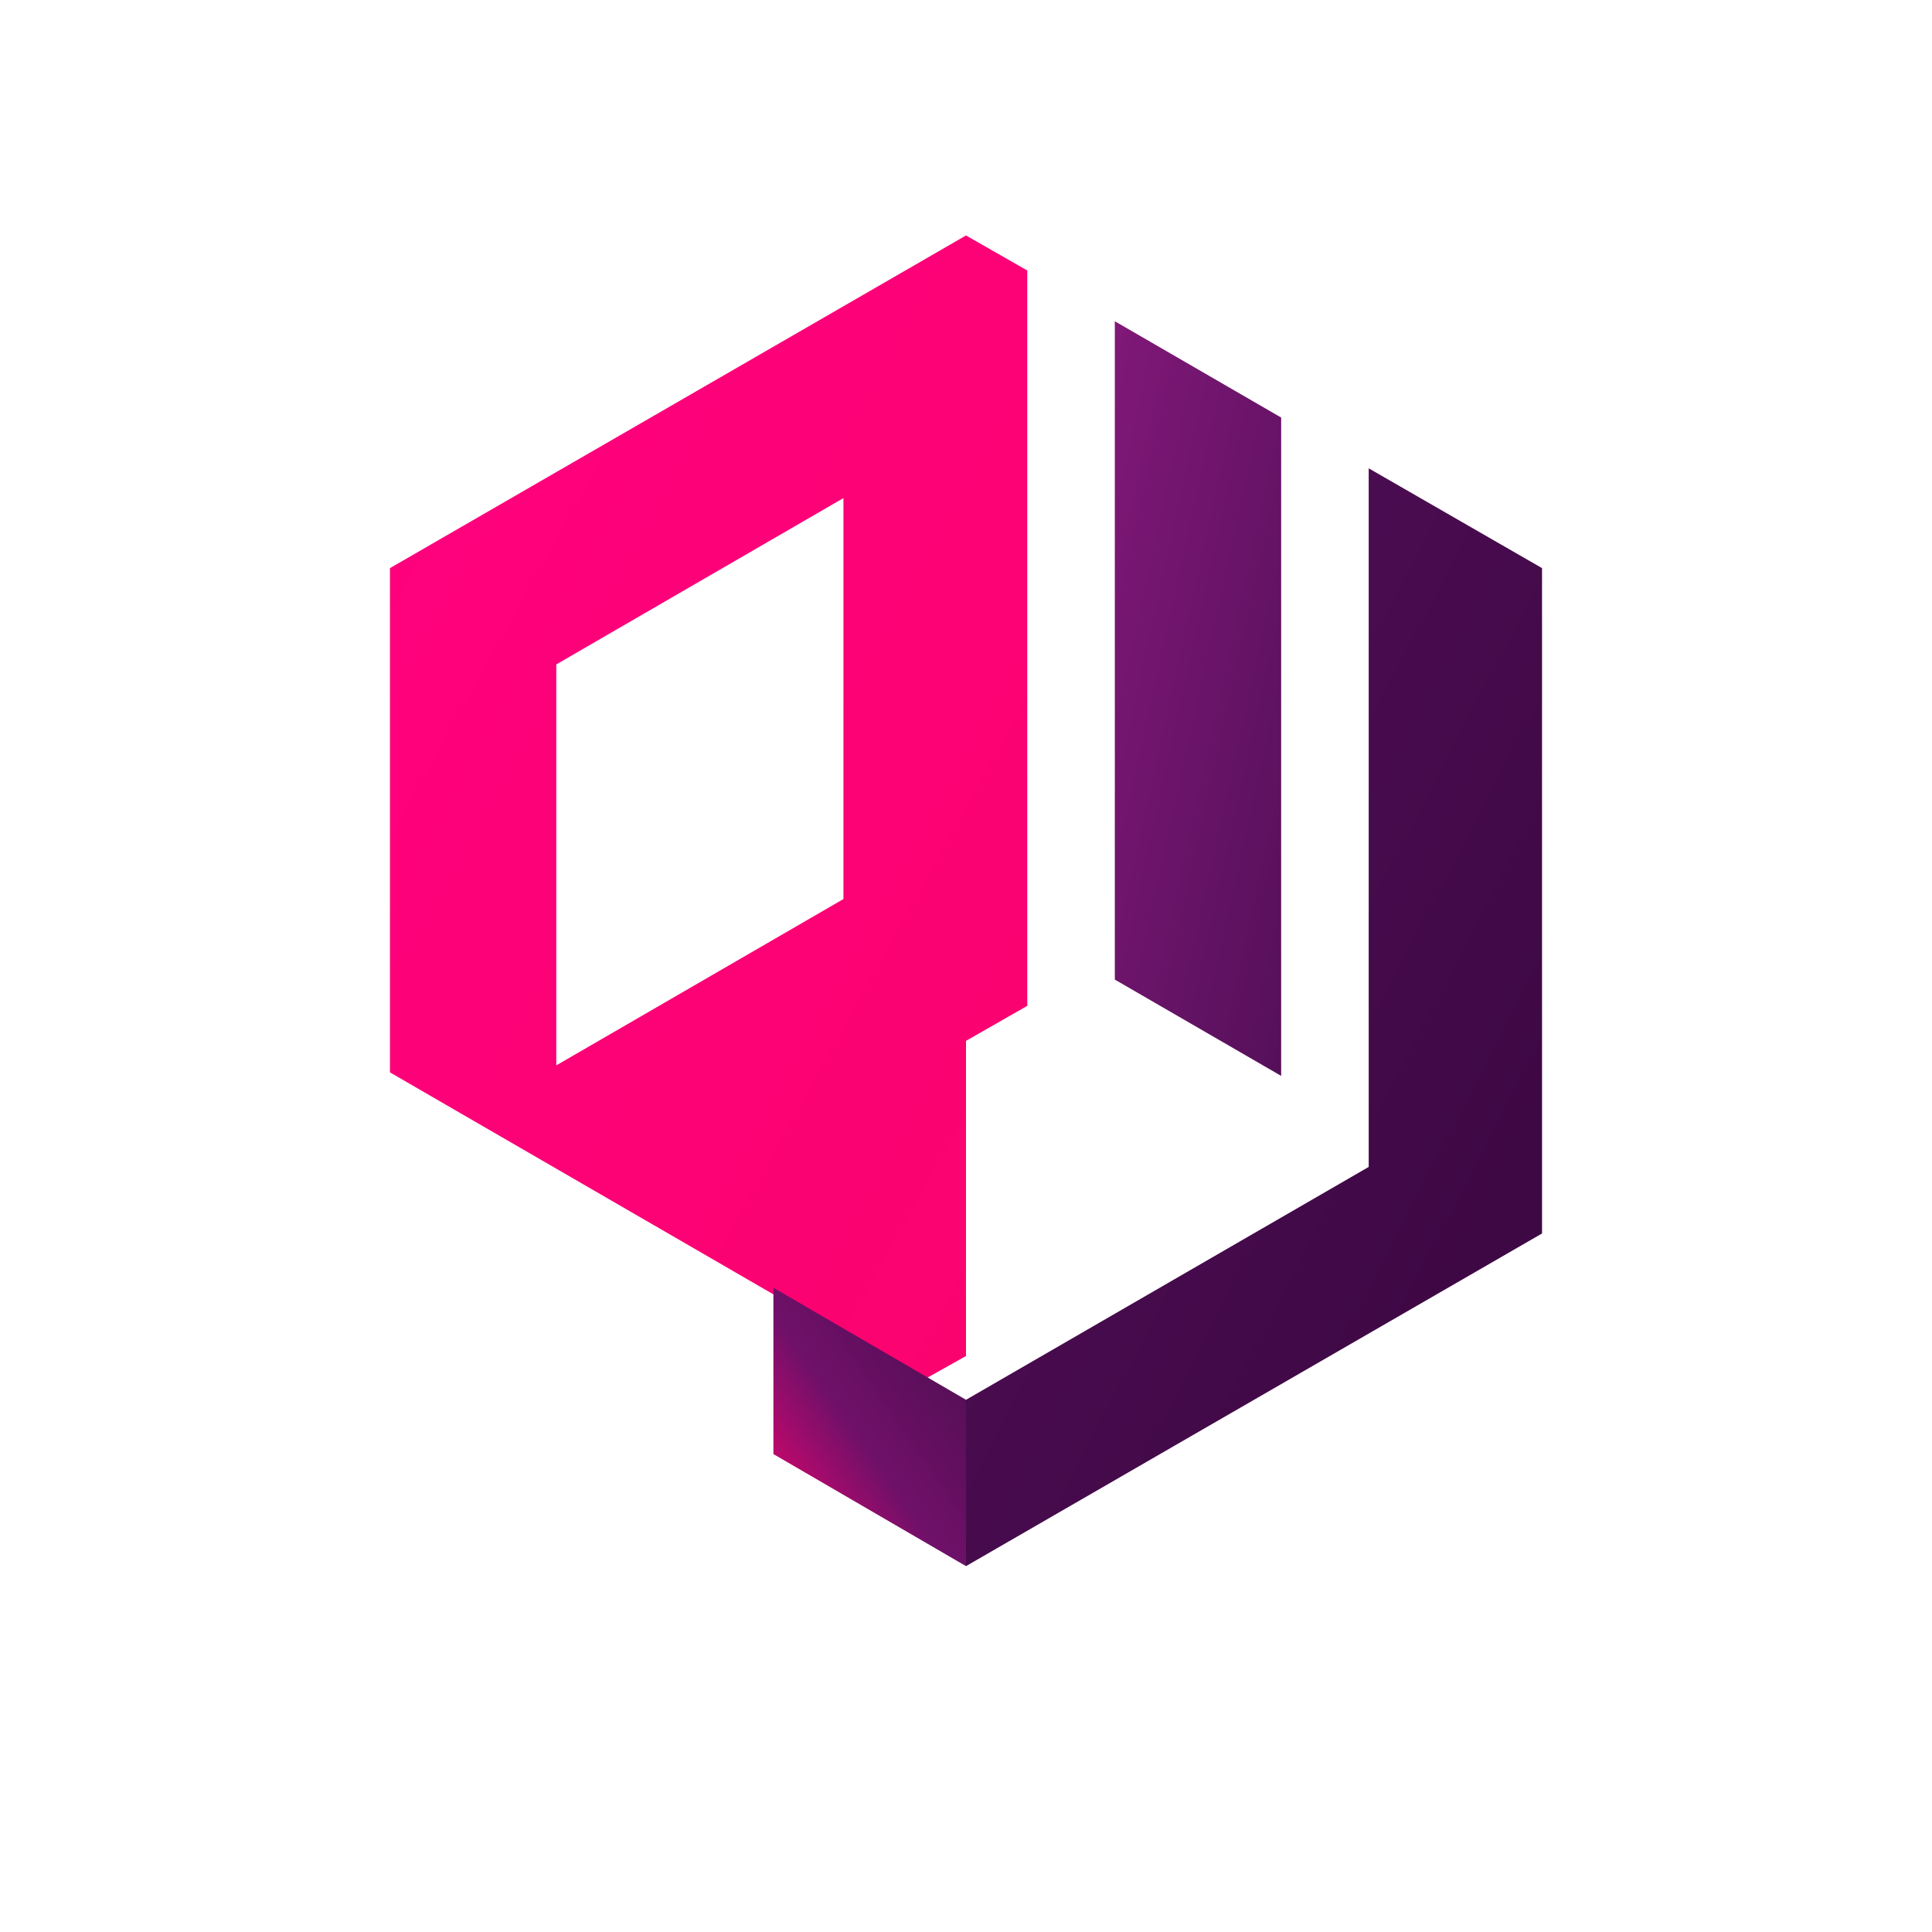
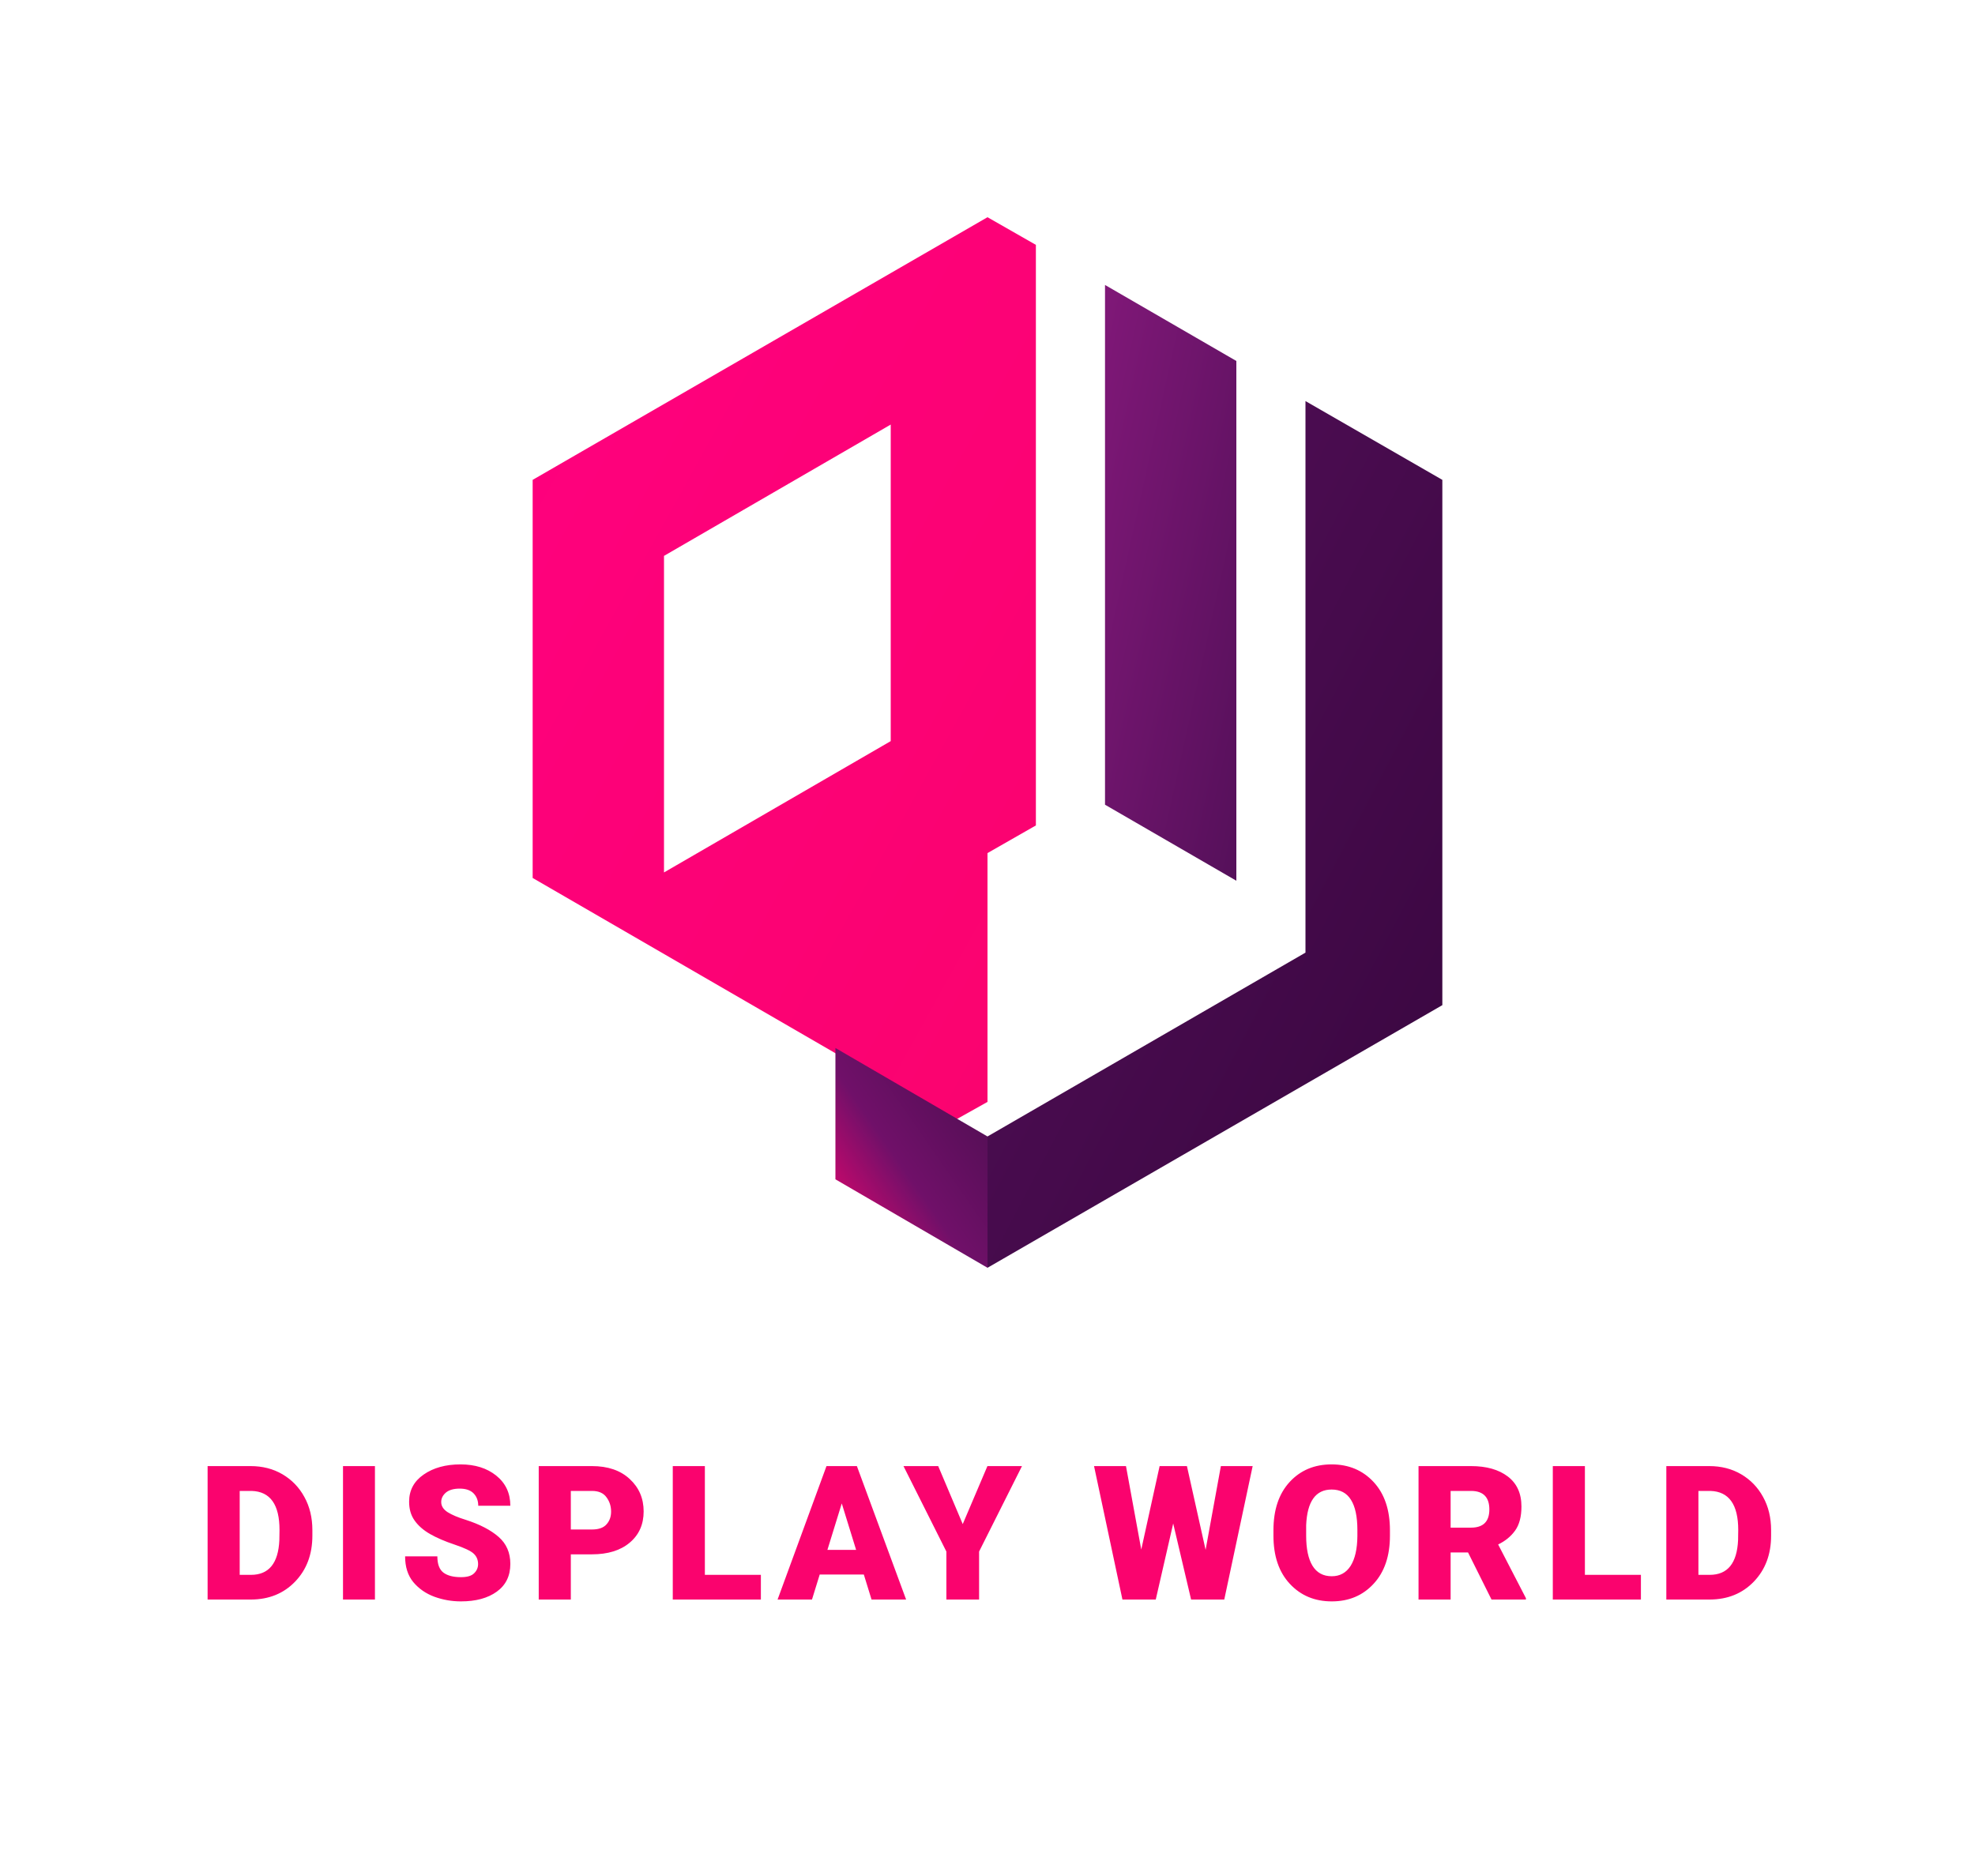
- <svg xmlns="http://www.w3.org/2000/svg" viewBox="0 0 64 64" width="64" height="64" fill="none">
+ <svg xmlns="http://www.w3.org/2000/svg" viewBox="0 0 200 190" width="200" height="190" fill="none">
  <defs>
-     <linearGradient id="fav-pink" x1="0%" y1="0%" x2="100%" y2="100%">
+     <linearGradient id="stk-pink" x1="0%" y1="0%" x2="100%" y2="100%">
      <stop offset="0%" stop-color="#ff007f" />
      <stop offset="100%" stop-color="#fa036e" />
    </linearGradient>
-     <linearGradient id="fav-purple-mid" x1="0%" y1="0%" x2="100%" y2="100%">
+     <linearGradient id="stk-purple-mid" x1="0%" y1="0%" x2="100%" y2="100%">
      <stop offset="0%" stop-color="#801878" />
      <stop offset="100%" stop-color="#55105a" />
    </linearGradient>
-     <linearGradient id="fav-purple-dark" x1="0%" y1="0%" x2="100%" y2="100%">
+     <linearGradient id="stk-purple-dark" x1="0%" y1="0%" x2="100%" y2="100%">
      <stop offset="0%" stop-color="#55105a" />
      <stop offset="100%" stop-color="#38063f" />
    </linearGradient>
-     <linearGradient id="fav-ribbon" x1="0%" y1="100%" x2="100%" y2="0%">
+     <linearGradient id="stk-ribbon" x1="0%" y1="100%" x2="100%" y2="0%">
      <stop offset="0%" stop-color="#fa036e" />
      <stop offset="45%" stop-color="#701069" />
      <stop offset="100%" stop-color="#4a0e4e" />
    </linearGradient>
  </defs>
-   <g transform="translate(3, 2) scale(0.58)">
-     <path fill-rule="evenodd" fill="url(#fav-pink)" d="       M 50 10       L 53.5 12       L 53.5 54       L 50 56       L 50 74       L 47.5 75.4       L 17.1 57.8       L 17.1 29       L 50 10 Z              M 26.6 34.5       L 43 25       L 43 47.9       L 26.6 57.4 Z     " />
-     <path fill="url(#fav-purple-mid)" d="       M 58.5 14.9       L 68 20.4       L 68 58       L 58.5 52.5 Z     " />
-     <path fill="url(#fav-purple-dark)" d="       M 73 23.3       L 82.9 29       L 82.9 67       L 50 86       L 50 76.5       L 73 63.2       L 73 23.3 Z     " />
-     <path fill="url(#fav-ribbon)" d="       M 50 76.5       L 50 86       L 39 79.6       L 39 70.1 Z     " />
+   <g transform="translate(30, 8) scale(1.4)">
+     <path fill-rule="evenodd" fill="url(#stk-pink)" d="       M 50 10       L 53.5 12       L 53.5 54       L 50 56       L 50 74       L 47.5 75.4       L 17.1 57.8       L 17.1 29       L 50 10 Z              M 26.6 34.5       L 43 25       L 43 47.9       L 26.6 57.4 Z     " />
+     <path fill="url(#stk-purple-mid)" d="       M 58.5 14.9       L 68 20.4       L 68 58       L 58.5 52.5 Z     " />
+     <path fill="url(#stk-purple-dark)" d="       M 73 23.3       L 82.9 29       L 82.9 67       L 50 86       L 50 76.5       L 73 63.2       L 73 23.3 Z     " />
+     <path fill="url(#stk-ribbon)" d="       M 50 76.5       L 50 86       L 39 79.6       L 39 70.1 Z     " />
  </g>
+   <text x="100" y="162" text-anchor="middle" font-family="-apple-system, BlinkMacSystemFont, 'Montserrat', 'Space Grotesk', 'Outfit', 'Segoe UI', Roboto, sans-serif" font-weight="900" font-size="19" letter-spacing="1.2" fill="#fa036e">DISPLAY WORLD</text>
</svg>
